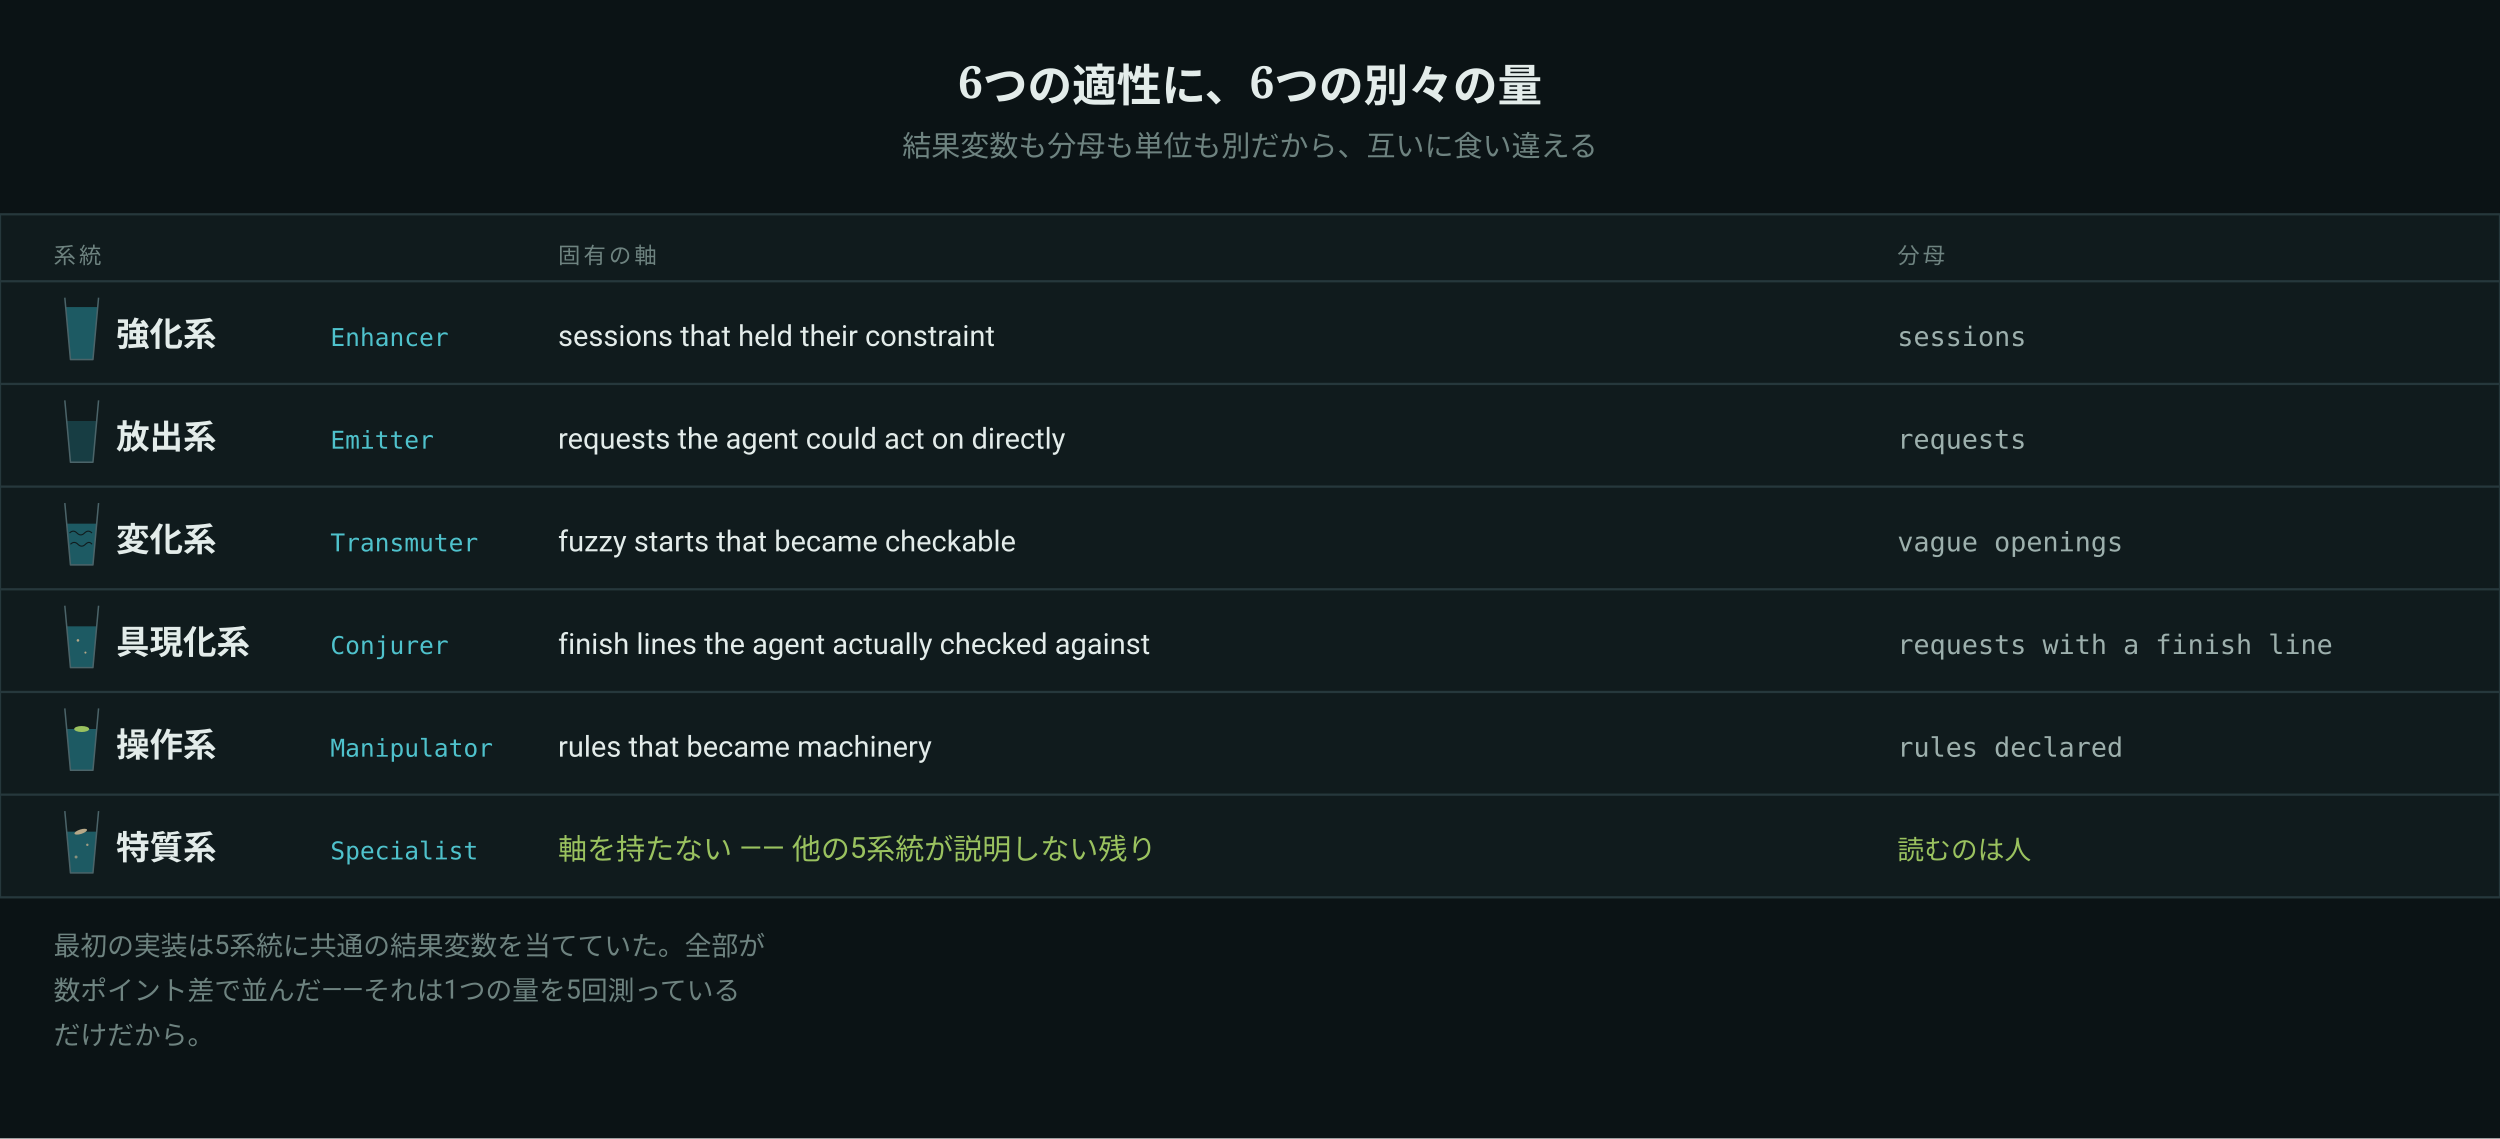
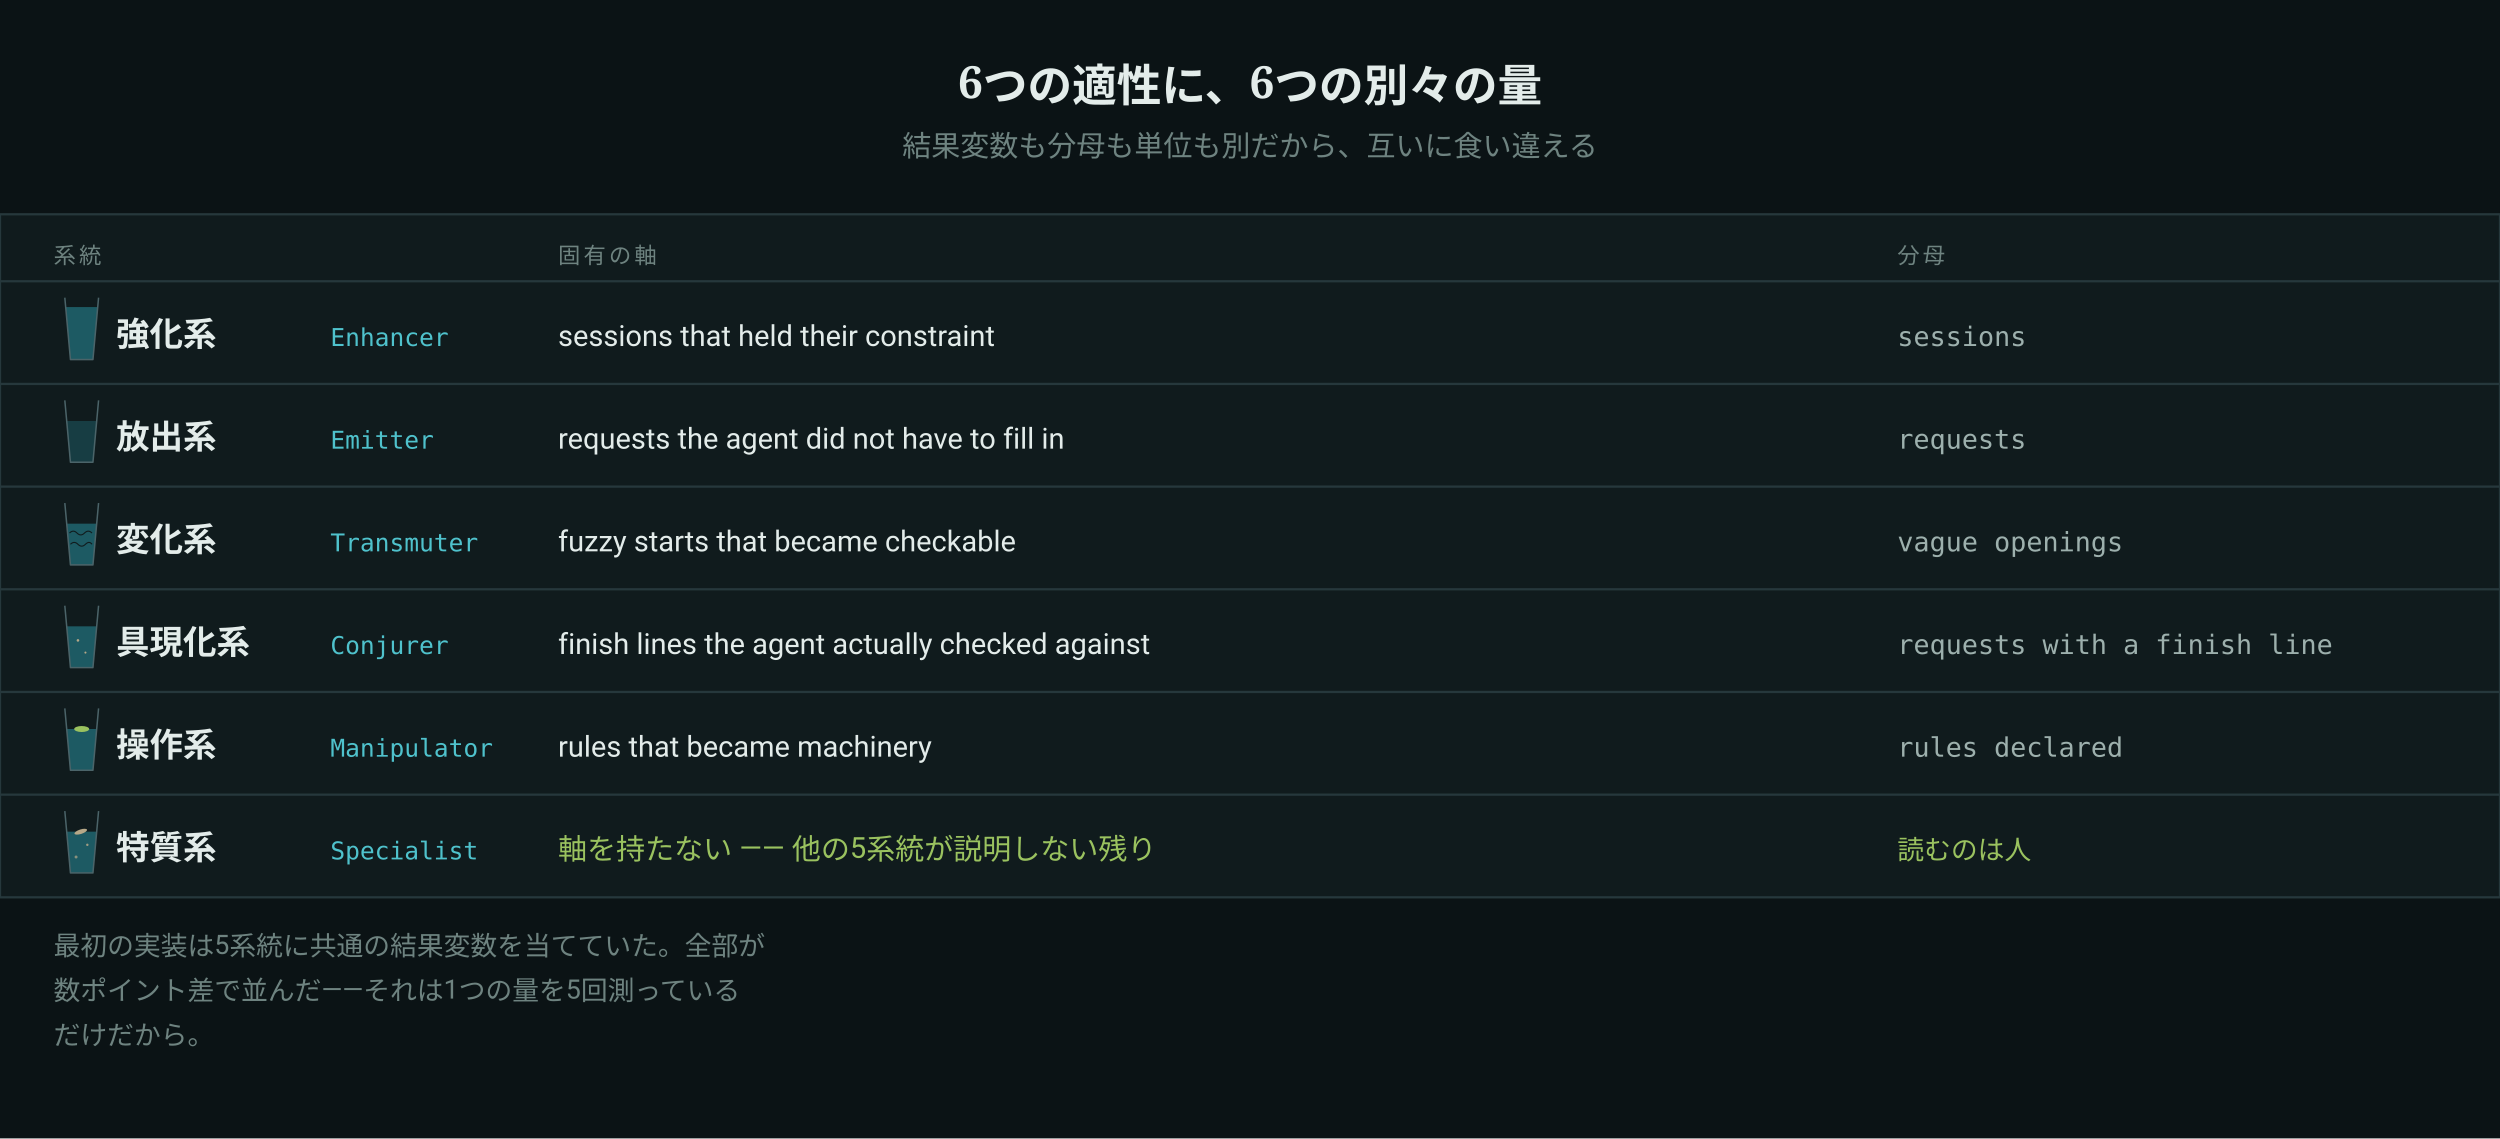
<svg xmlns="http://www.w3.org/2000/svg" viewBox="0 0 1120 510" width="1120" height="510" role="img" aria-label="each aptitude measured against its own outcome, with its own denominator">
  <rect width="1120" height="510" fill="#0b1315" />
  <text x="560" y="44" font-family="Georgia,'Hiragino Mincho ProN','Yu Mincho',serif" font-size="20" fill="#e3ecea" text-anchor="middle" font-weight="700">6つの適性に、6つの別々の量</text>
  <text x="560" y="70" font-family="system-ui,-apple-system,'Segoe UI',Roboto,'Hiragino Sans','Yu Gothic UI',Meiryo,sans-serif" font-size="13" fill="#6e8380" text-anchor="middle" font-weight="400">結果変数も分母も単位も別だから、互いに食い違える</text>
  <rect x="0" y="96" width="1120" height="306" fill="#101b1d" stroke="#26383c" />
  <text x="24" y="118" font-family="ui-monospace,'Cascadia Mono',Consolas,monospace" font-size="10" fill="#6e8380" text-anchor="start" font-weight="400" letter-spacing="1.4">系統</text>
  <text x="250" y="118" font-family="ui-monospace,'Cascadia Mono',Consolas,monospace" font-size="10" fill="#6e8380" text-anchor="start" font-weight="400" letter-spacing="1.4">固有の軸</text>
  <text x="850" y="118" font-family="ui-monospace,'Cascadia Mono',Consolas,monospace" font-size="10" fill="#6e8380" text-anchor="start" font-weight="400" letter-spacing="1.4">分母</text>
  <path d="M0 126 L1120 126" stroke="#26383c" stroke-width="1" />
  <g transform="translate(24,130) scale(0.42)">
    <path fill="#1d5a63" d="M13 18 L47 18 L42 74 L18 74 Z" />
    <path fill="none" stroke="#4b6469" stroke-width="1.6" stroke-linejoin="round" d="M12 8 L18 74 L42 74 L48 8" />
  </g>
  <text x="52" y="155" font-family="Georgia,'Hiragino Mincho ProN','Yu Mincho',serif" font-size="15" fill="#e3ecea" text-anchor="start" font-weight="700">強化系</text>
  <text x="148" y="155" font-family="ui-monospace,'Cascadia Mono',Consolas,monospace" font-size="11" fill="#4fc2cc" text-anchor="start" font-weight="400">Enhancer</text>
  <text x="250" y="155" font-family="system-ui,-apple-system,'Segoe UI',Roboto,'Hiragino Sans','Yu Gothic UI',Meiryo,sans-serif" font-size="13" fill="#e3ecea" text-anchor="start" font-weight="400">sessions that held their constraint</text>
  <text x="850" y="155" font-family="ui-monospace,'Cascadia Mono',Consolas,monospace" font-size="12" fill="#9db0ad" text-anchor="start" font-weight="400">sessions</text>
  <path d="M0 172 L1120 172" stroke="#26383c" stroke-width="1" />
  <g transform="translate(24,176) scale(0.42)">
    <path fill="#1d5a63" d="M14 30 L46 30 L42 74 L18 74 Z" opacity=".55" />
    <path fill="none" stroke="#4b6469" stroke-width="1.6" stroke-linejoin="round" d="M12 8 L18 74 L42 74 L48 8" />
  </g>
  <text x="52" y="201" font-family="Georgia,'Hiragino Mincho ProN','Yu Mincho',serif" font-size="15" fill="#e3ecea" text-anchor="start" font-weight="700">放出系</text>
  <text x="148" y="201" font-family="ui-monospace,'Cascadia Mono',Consolas,monospace" font-size="11" fill="#4fc2cc" text-anchor="start" font-weight="400">Emitter</text>
-   <text x="250" y="201" font-family="system-ui,-apple-system,'Segoe UI',Roboto,'Hiragino Sans','Yu Gothic UI',Meiryo,sans-serif" font-size="13" fill="#e3ecea" text-anchor="start" font-weight="400">requests the agent could act on directly</text>
+   <text x="250" y="201" font-family="system-ui,-apple-system,'Segoe UI',Roboto,'Hiragino Sans','Yu Gothic UI',Meiryo,sans-serif" font-size="13" fill="#e3ecea" text-anchor="start" font-weight="400">requests the agent did not have to fill in</text>
  <text x="850" y="201" font-family="ui-monospace,'Cascadia Mono',Consolas,monospace" font-size="12" fill="#9db0ad" text-anchor="start" font-weight="400">requests</text>
  <path d="M0 218 L1120 218" stroke="#26383c" stroke-width="1" />
  <g transform="translate(24,222) scale(0.42)">
    <path fill="#1d5a63" d="M14 30 L46 30 L42 74 L18 74 Z" />
    <path fill="none" stroke="#101b1d" stroke-width="1.2" d="M17 40 q4 -4 8 0 t8 0 t8 0" />
    <path fill="none" stroke="#101b1d" stroke-width="1.2" d="M18 52 q4 -4 8 0 t8 0 t7 0" />
    <path fill="none" stroke="#4b6469" stroke-width="1.6" stroke-linejoin="round" d="M12 8 L18 74 L42 74 L48 8" />
  </g>
  <text x="52" y="247" font-family="Georgia,'Hiragino Mincho ProN','Yu Mincho',serif" font-size="15" fill="#e3ecea" text-anchor="start" font-weight="700">変化系</text>
  <text x="148" y="247" font-family="ui-monospace,'Cascadia Mono',Consolas,monospace" font-size="11" fill="#4fc2cc" text-anchor="start" font-weight="400">Transmuter</text>
  <text x="250" y="247" font-family="system-ui,-apple-system,'Segoe UI',Roboto,'Hiragino Sans','Yu Gothic UI',Meiryo,sans-serif" font-size="13" fill="#e3ecea" text-anchor="start" font-weight="400">fuzzy starts that became checkable</text>
  <text x="850" y="247" font-family="ui-monospace,'Cascadia Mono',Consolas,monospace" font-size="12" fill="#9db0ad" text-anchor="start" font-weight="400">vague openings</text>
  <path d="M0 264 L1120 264" stroke="#26383c" stroke-width="1" />
  <g transform="translate(24,268) scale(0.42)">
    <path fill="#1d5a63" d="M14 30 L46 30 L42 74 L18 74 Z" />
    <circle fill="#b7a888" cx="26" cy="45" r="1.4" />
    <circle fill="#b7a888" cx="34" cy="58" r="1.1" />
    <path fill="none" stroke="#4b6469" stroke-width="1.6" stroke-linejoin="round" d="M12 8 L18 74 L42 74 L48 8" />
  </g>
  <text x="52" y="293" font-family="Georgia,'Hiragino Mincho ProN','Yu Mincho',serif" font-size="15" fill="#e3ecea" text-anchor="start" font-weight="700">具現化系</text>
  <text x="148" y="293" font-family="ui-monospace,'Cascadia Mono',Consolas,monospace" font-size="11" fill="#4fc2cc" text-anchor="start" font-weight="400">Conjurer</text>
  <text x="250" y="293" font-family="system-ui,-apple-system,'Segoe UI',Roboto,'Hiragino Sans','Yu Gothic UI',Meiryo,sans-serif" font-size="13" fill="#e3ecea" text-anchor="start" font-weight="400">finish lines the agent actually checked against</text>
  <text x="850" y="293" font-family="ui-monospace,'Cascadia Mono',Consolas,monospace" font-size="12" fill="#9db0ad" text-anchor="start" font-weight="400">requests with a finish line</text>
  <path d="M0 310 L1120 310" stroke="#26383c" stroke-width="1" />
  <g transform="translate(24,314) scale(0.42)">
    <path fill="#1d5a63" d="M14 30 L46 30 L42 74 L18 74 Z" />
    <g>
      <ellipse fill="#9ac25f" cx="30" cy="30" rx="8" ry="3.2" />
    </g>
    <path fill="none" stroke="#4b6469" stroke-width="1.6" stroke-linejoin="round" d="M12 8 L18 74 L42 74 L48 8" />
  </g>
  <text x="52" y="339" font-family="Georgia,'Hiragino Mincho ProN','Yu Mincho',serif" font-size="15" fill="#e3ecea" text-anchor="start" font-weight="700">操作系</text>
  <text x="148" y="339" font-family="ui-monospace,'Cascadia Mono',Consolas,monospace" font-size="11" fill="#4fc2cc" text-anchor="start" font-weight="400">Manipulator</text>
  <text x="250" y="339" font-family="system-ui,-apple-system,'Segoe UI',Roboto,'Hiragino Sans','Yu Gothic UI',Meiryo,sans-serif" font-size="13" fill="#e3ecea" text-anchor="start" font-weight="400">rules that became machinery</text>
  <text x="850" y="339" font-family="ui-monospace,'Cascadia Mono',Consolas,monospace" font-size="12" fill="#9db0ad" text-anchor="start" font-weight="400">rules declared</text>
  <path d="M0 356 L1120 356" stroke="#26383c" stroke-width="1" />
  <g transform="translate(24,360) scale(0.42)">
    <path fill="#1d5a63" d="M14 30 L46 30 L42 74 L18 74 Z" />
    <ellipse fill="#b7a888" cx="29" cy="30" rx="7" ry="2.4" transform="rotate(-18 29 30)" />
    <circle fill="#b7a888" cx="36" cy="44" r="1.3" opacity=".85" />
    <circle fill="#b7a888" cx="24" cy="57" r="1.6" opacity=".7" />
    <path fill="none" stroke="#4b6469" stroke-width="1.6" stroke-linejoin="round" d="M12 8 L18 74 L42 74 L48 8" />
  </g>
  <text x="52" y="385" font-family="Georgia,'Hiragino Mincho ProN','Yu Mincho',serif" font-size="15" fill="#e3ecea" text-anchor="start" font-weight="700">特質系</text>
  <text x="148" y="385" font-family="ui-monospace,'Cascadia Mono',Consolas,monospace" font-size="11" fill="#4fc2cc" text-anchor="start" font-weight="400">Specialist</text>
  <text x="250" y="385" font-family="system-ui,-apple-system,'Segoe UI',Roboto,'Hiragino Sans','Yu Gothic UI',Meiryo,sans-serif" font-size="13" fill="#9ac25f" text-anchor="start" font-weight="400">軸を持たない ―― 他の5系統が説明しない残り</text>
  <text x="850" y="385" font-family="ui-monospace,'Cascadia Mono',Consolas,monospace" font-size="12" fill="#9ac25f" text-anchor="start" font-weight="400">読むのは人</text>
  <text x="24" y="428" font-family="system-ui,-apple-system,'Segoe UI',Roboto,'Hiragino Sans','Yu Gothic UI',Meiryo,sans-serif" font-size="12" fill="#6e8380" text-anchor="start" font-weight="400">最初の実装は5系統に共通の結果変数を当てていた。全部が</text>
  <text x="24" y="448" font-family="system-ui,-apple-system,'Segoe UI',Roboto,'Hiragino Sans','Yu Gothic UI',Meiryo,sans-serif" font-size="12" fill="#6e8380" text-anchor="start" font-weight="400">数ポイント差で並んだ——それは1つの量を5回測っている</text>
  <text x="24" y="468" font-family="system-ui,-apple-system,'Segoe UI',Roboto,'Hiragino Sans','Yu Gothic UI',Meiryo,sans-serif" font-size="12" fill="#6e8380" text-anchor="start" font-weight="400">だけだから。</text>
</svg>
